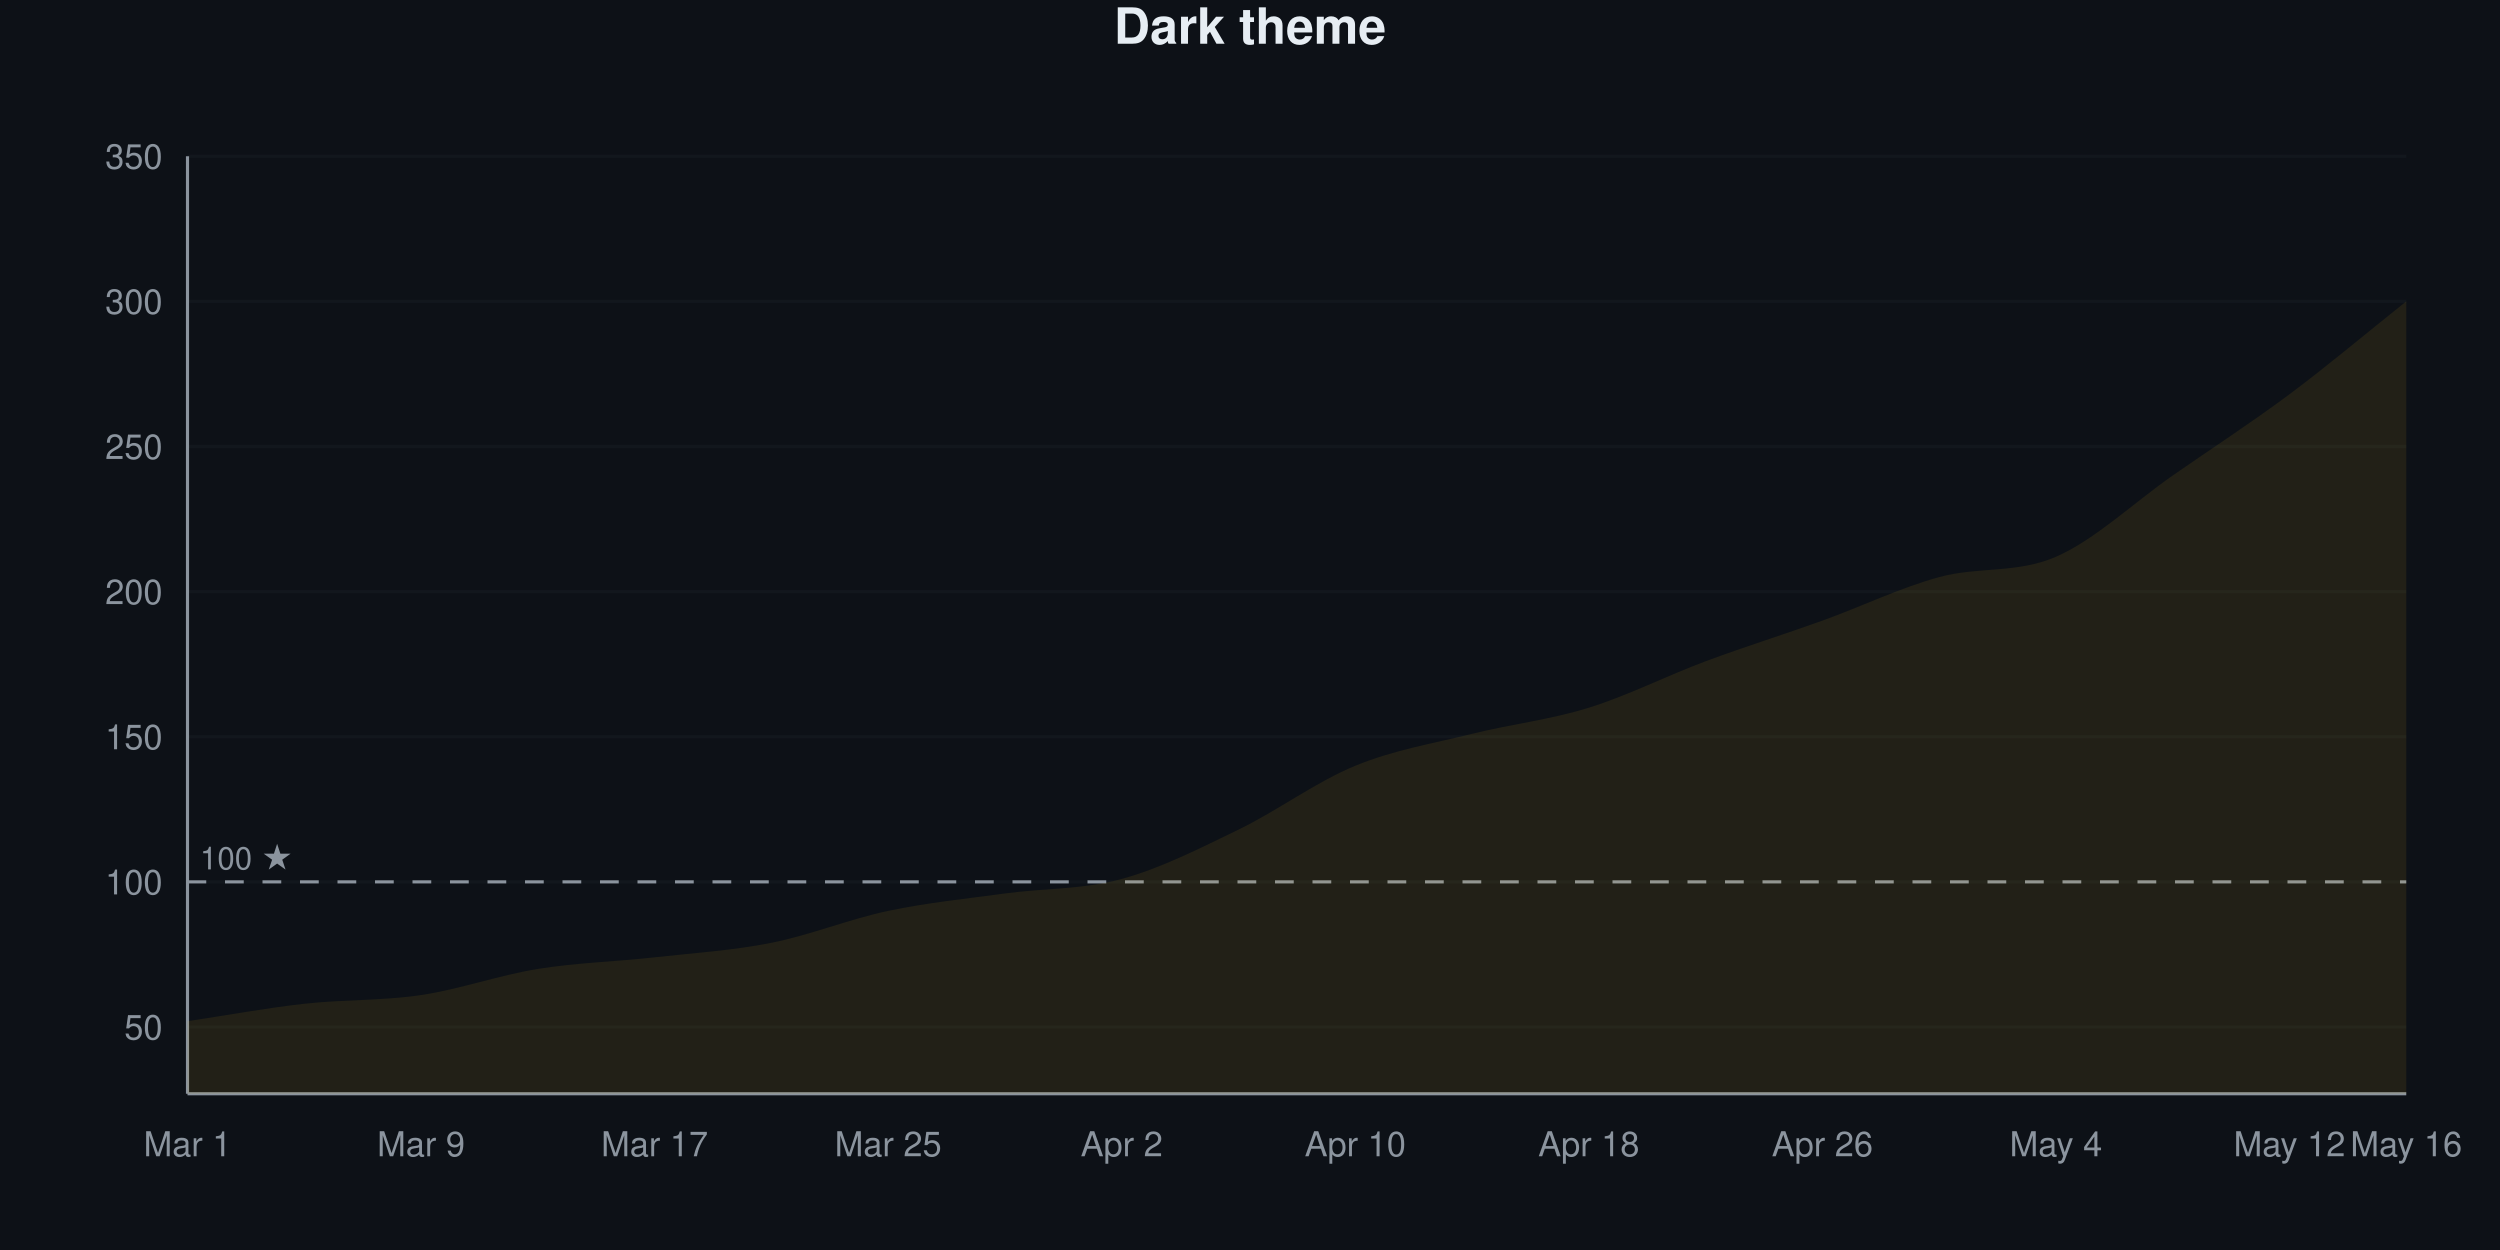
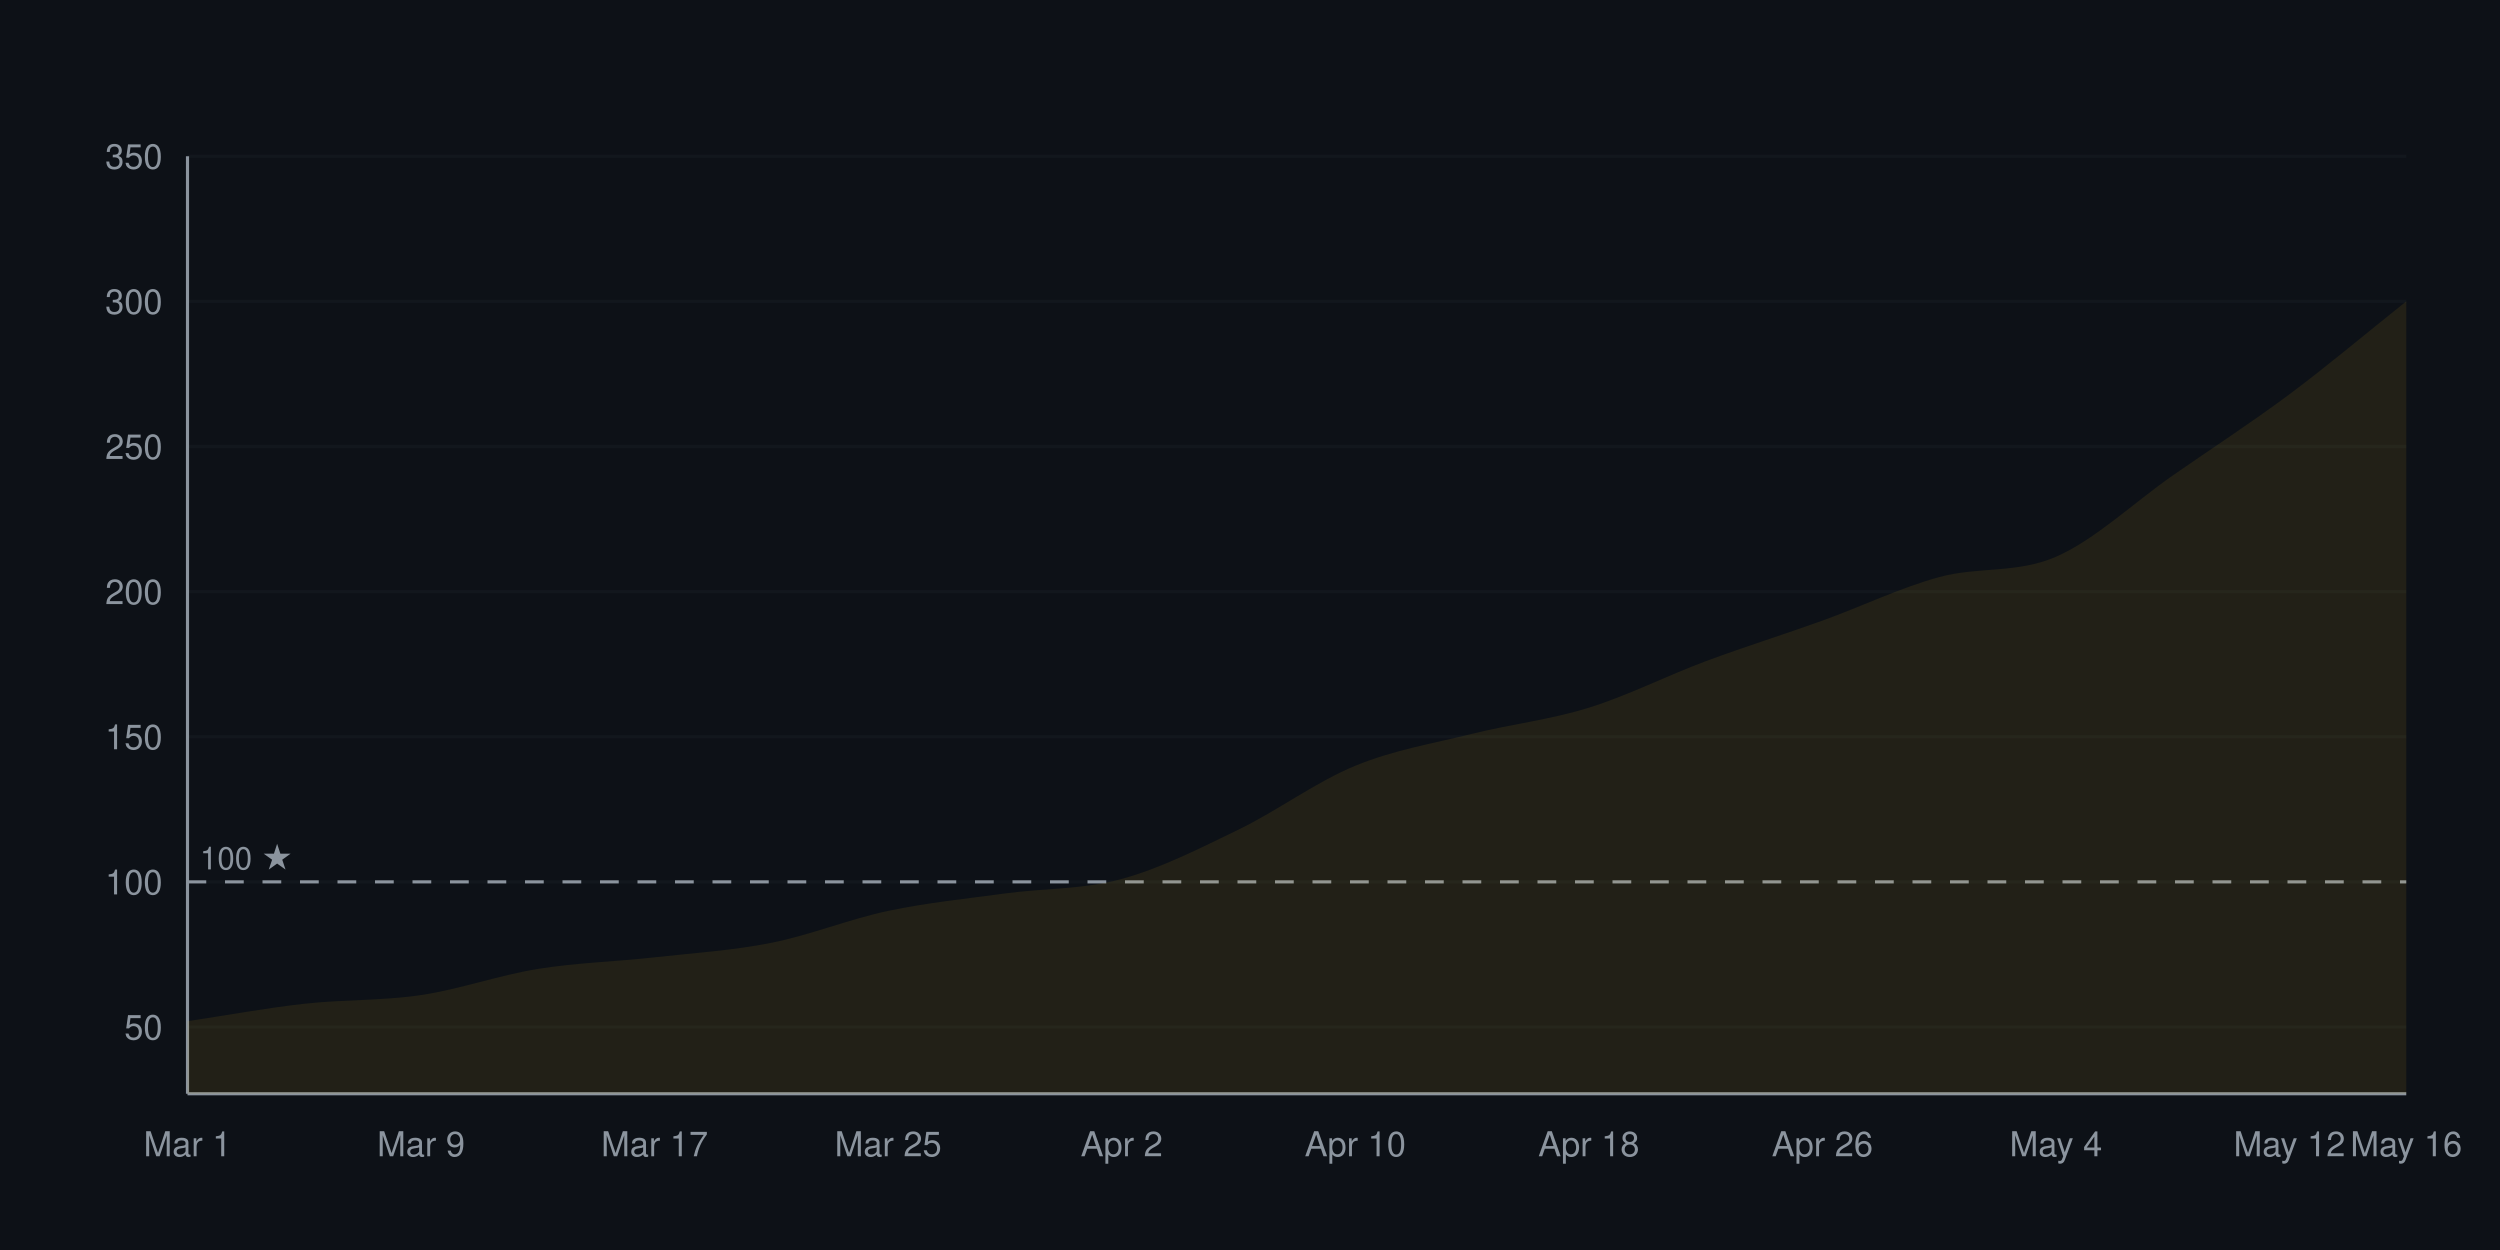
<svg xmlns="http://www.w3.org/2000/svg" viewBox="0 0 800 400" width="800" height="400">
  <style>
    @keyframes drawLine {
      to { stroke-dashoffset: 0; }
    }
    @keyframes fadeInPoint {
      from { opacity: 0; }
      to { opacity: 1; }
    }
    .data-line-0 {
      stroke-dasharray: 1175;
      stroke-dashoffset: 1175;
      animation: drawLine 2s ease-out forwards;
    }
    .data-point {
      opacity: 0;
      animation: fadeInPoint 0.5s ease-out forwards;
    }
    .chart-bg { fill: #0d1117; }
    .chart-text { fill: #e6edf3; }
    .chart-muted { fill: #8b949e; }
    .chart-grid { stroke: #21262d; }
    .chart-axis { stroke: #8b949e; }
  </style>
  <rect width="800" height="400" class="chart-bg" />
-   <text x="400" y="14" text-anchor="middle" class="chart-text" font-size="16" font-weight="bold" font-family="-apple-system, BlinkMacSystemFont, 'Segoe UI', Helvetica, Arial, sans-serif">Dark theme</text>
+   <text x="400" y="14" text-anchor="middle" class="chart-text" font-size="16" font-weight="bold" font-family="-apple-system, BlinkMacSystemFont, 'Segoe UI', Helvetica, Arial, sans-serif" />
  <g class="grid">
    <line x1="60" y1="328.638" x2="770" y2="328.638" class="chart-grid" stroke-opacity="0.3" />
    <text x="52" y="332.638" text-anchor="end" class="chart-muted" font-size="11" font-family="-apple-system, BlinkMacSystemFont, 'Segoe UI', Helvetica, Arial, sans-serif">50</text>
    <line x1="60" y1="282.198" x2="770" y2="282.198" class="chart-grid" stroke-opacity="0.3" />
    <text x="52" y="286.198" text-anchor="end" class="chart-muted" font-size="11" font-family="-apple-system, BlinkMacSystemFont, 'Segoe UI', Helvetica, Arial, sans-serif">100</text>
    <line x1="60" y1="235.759" x2="770" y2="235.759" class="chart-grid" stroke-opacity="0.3" />
    <text x="52" y="239.759" text-anchor="end" class="chart-muted" font-size="11" font-family="-apple-system, BlinkMacSystemFont, 'Segoe UI', Helvetica, Arial, sans-serif">150</text>
    <line x1="60" y1="189.319" x2="770" y2="189.319" class="chart-grid" stroke-opacity="0.3" />
    <text x="52" y="193.319" text-anchor="end" class="chart-muted" font-size="11" font-family="-apple-system, BlinkMacSystemFont, 'Segoe UI', Helvetica, Arial, sans-serif">200</text>
    <line x1="60" y1="142.879" x2="770" y2="142.879" class="chart-grid" stroke-opacity="0.3" />
    <text x="52" y="146.879" text-anchor="end" class="chart-muted" font-size="11" font-family="-apple-system, BlinkMacSystemFont, 'Segoe UI', Helvetica, Arial, sans-serif">250</text>
    <line x1="60" y1="96.44" x2="770" y2="96.44" class="chart-grid" stroke-opacity="0.3" />
    <text x="52" y="100.44" text-anchor="end" class="chart-muted" font-size="11" font-family="-apple-system, BlinkMacSystemFont, 'Segoe UI', Helvetica, Arial, sans-serif">300</text>
    <line x1="60" y1="50" x2="770" y2="50" class="chart-grid" stroke-opacity="0.3" />
    <text x="52" y="54" text-anchor="end" class="chart-muted" font-size="11" font-family="-apple-system, BlinkMacSystemFont, 'Segoe UI', Helvetica, Arial, sans-serif">350</text>
  </g>
  <g class="milestones">
    <line x1="60" y1="282.198" x2="770" y2="282.198" class="chart-axis" stroke-width="1" stroke-dasharray="6,6" />
    <text x="64" y="278.198" class="chart-muted" font-size="10" font-family="-apple-system, BlinkMacSystemFont, 'Segoe UI', Helvetica, Arial, sans-serif">100 ★</text>
  </g>
  <g class="x-axis">
    <text x="60" y="370" text-anchor="middle" class="chart-muted" font-size="11" font-family="-apple-system, BlinkMacSystemFont, 'Segoe UI', Helvetica, Arial, sans-serif">Mar 1</text>
    <text x="134.737" y="370" text-anchor="middle" class="chart-muted" font-size="11" font-family="-apple-system, BlinkMacSystemFont, 'Segoe UI', Helvetica, Arial, sans-serif">Mar 9</text>
    <text x="209.474" y="370" text-anchor="middle" class="chart-muted" font-size="11" font-family="-apple-system, BlinkMacSystemFont, 'Segoe UI', Helvetica, Arial, sans-serif">Mar 17</text>
    <text x="284.211" y="370" text-anchor="middle" class="chart-muted" font-size="11" font-family="-apple-system, BlinkMacSystemFont, 'Segoe UI', Helvetica, Arial, sans-serif">Mar 25</text>
    <text x="358.947" y="370" text-anchor="middle" class="chart-muted" font-size="11" font-family="-apple-system, BlinkMacSystemFont, 'Segoe UI', Helvetica, Arial, sans-serif">Apr 2</text>
    <text x="433.684" y="370" text-anchor="middle" class="chart-muted" font-size="11" font-family="-apple-system, BlinkMacSystemFont, 'Segoe UI', Helvetica, Arial, sans-serif">Apr 10</text>
    <text x="508.421" y="370" text-anchor="middle" class="chart-muted" font-size="11" font-family="-apple-system, BlinkMacSystemFont, 'Segoe UI', Helvetica, Arial, sans-serif">Apr 18</text>
    <text x="583.158" y="370" text-anchor="middle" class="chart-muted" font-size="11" font-family="-apple-system, BlinkMacSystemFont, 'Segoe UI', Helvetica, Arial, sans-serif">Apr 26</text>
    <text x="657.895" y="370" text-anchor="middle" class="chart-muted" font-size="11" font-family="-apple-system, BlinkMacSystemFont, 'Segoe UI', Helvetica, Arial, sans-serif">May 4</text>
    <text x="732.632" y="370" text-anchor="middle" class="chart-muted" font-size="11" font-family="-apple-system, BlinkMacSystemFont, 'Segoe UI', Helvetica, Arial, sans-serif">May 12</text>
    <text x="770" y="370" text-anchor="middle" class="chart-muted" font-size="11" font-family="-apple-system, BlinkMacSystemFont, 'Segoe UI', Helvetica, Arial, sans-serif">May 16</text>
  </g>
  <line x1="60" y1="50" x2="60" y2="350" class="chart-axis" stroke-width="1" />
  <line x1="60" y1="350" x2="770" y2="350" class="chart-axis" stroke-width="1" />
  <path d="M60,350 L60,326.78 C72.456,324.923 84.912,322.601 97.368,321.207 C109.825,319.814 122.281,320.279 134.737,318.421 C147.193,316.563 159.649,312.074 172.105,310.062 C184.561,308.05 197.018,307.74 209.474,306.347 C221.93,304.954 234.386,304.18 246.842,301.703 C259.298,299.226 271.754,294.118 284.211,291.486 C296.667,288.854 309.123,287.616 321.579,285.913 C334.035,284.211 346.491,284.675 358.947,281.269 C371.404,277.864 383.86,271.517 396.316,265.48 C408.772,259.443 421.228,250.155 433.684,245.046 C446.14,239.938 458.596,237.926 471.053,234.83 C483.509,231.734 495.965,230.341 508.421,226.471 C520.877,222.601 533.333,216.254 545.789,211.61 C558.246,206.966 570.702,203.096 583.158,198.607 C595.614,194.118 608.07,188.08 620.526,184.675 C632.982,181.269 645.439,183.591 657.895,178.173 C670.351,172.755 682.807,160.836 695.263,152.167 C707.719,143.498 720.175,135.449 732.632,126.161 C745.088,116.873 757.544,106.347 770,96.44 L770,350 L60,350 Z" fill="#dfb317" fill-opacity="0.1" />
  <path d="M60,350 L60,326.78 C72.456,324.923 84.912,322.601 97.368,321.207 C109.825,319.814 122.281,320.279 134.737,318.421 C147.193,316.563 159.649,312.074 172.105,310.062 C184.561,308.05 197.018,307.74 209.474,306.347 C221.93,304.954 234.386,304.18 246.842,301.703 C259.298,299.226 271.754,294.118 284.211,291.486 C296.667,288.854 309.123,287.616 321.579,285.913 C334.035,284.211 346.491,284.675 358.947,281.269 C371.404,277.864 383.86,271.517 396.316,265.48 C408.772,259.443 421.228,250.155 433.684,245.046 C446.14,239.938 458.596,237.926 471.053,234.83 C483.509,231.734 495.965,230.341 508.421,226.471 C520.877,222.601 533.333,216.254 545.789,211.61 C558.246,206.966 570.702,203.096 583.158,198.607 C595.614,194.118 608.07,188.08 620.526,184.675 C632.982,181.269 645.439,183.591 657.895,178.173 C670.351,172.755 682.807,160.836 695.263,152.167 C707.719,143.498 720.175,135.449 732.632,126.161 C745.088,116.873 757.544,106.347 770,96.44" fill="none" stroke="#dfb317" stroke-width="2.5" class="data-line-0" />
  <g class="points">
    <circle cx="60" cy="326.78" r="4" fill="#dfb317" class="data-point" style="animation-delay: 1.50s" />
    <circle cx="97.368" cy="321.207" r="4" fill="#dfb317" class="data-point" style="animation-delay: 1.55s" />
    <circle cx="134.737" cy="318.421" r="4" fill="#dfb317" class="data-point" style="animation-delay: 1.60s" />
    <circle cx="172.105" cy="310.062" r="4" fill="#dfb317" class="data-point" style="animation-delay: 1.65s" />
    <circle cx="209.474" cy="306.347" r="4" fill="#dfb317" class="data-point" style="animation-delay: 1.70s" />
    <circle cx="246.842" cy="301.703" r="4" fill="#dfb317" class="data-point" style="animation-delay: 1.75s" />
    <circle cx="284.211" cy="291.486" r="4" fill="#dfb317" class="data-point" style="animation-delay: 1.80s" />
    <circle cx="321.579" cy="285.913" r="4" fill="#dfb317" class="data-point" style="animation-delay: 1.85s" />
    <circle cx="358.947" cy="281.269" r="4" fill="#dfb317" class="data-point" style="animation-delay: 1.90s" />
    <circle cx="396.316" cy="265.48" r="4" fill="#dfb317" class="data-point" style="animation-delay: 1.95s" />
    <circle cx="433.684" cy="245.046" r="4" fill="#dfb317" class="data-point" style="animation-delay: 2.00s" />
    <circle cx="471.053" cy="234.83" r="4" fill="#dfb317" class="data-point" style="animation-delay: 2.05s" />
    <circle cx="508.421" cy="226.471" r="4" fill="#dfb317" class="data-point" style="animation-delay: 2.10s" />
    <circle cx="545.789" cy="211.61" r="4" fill="#dfb317" class="data-point" style="animation-delay: 2.15s" />
    <circle cx="583.158" cy="198.607" r="4" fill="#dfb317" class="data-point" style="animation-delay: 2.20s" />
    <circle cx="620.526" cy="184.675" r="4" fill="#dfb317" class="data-point" style="animation-delay: 2.25s" />
    <circle cx="657.895" cy="178.173" r="4" fill="#dfb317" class="data-point" style="animation-delay: 2.30s" />
    <circle cx="695.263" cy="152.167" r="4" fill="#dfb317" class="data-point" style="animation-delay: 2.35s" />
    <circle cx="732.632" cy="126.161" r="4" fill="#dfb317" class="data-point" style="animation-delay: 2.40s" />
    <circle cx="770" cy="96.44" r="4" fill="#dfb317" class="data-point" style="animation-delay: 2.45s" />
  </g>
</svg>
